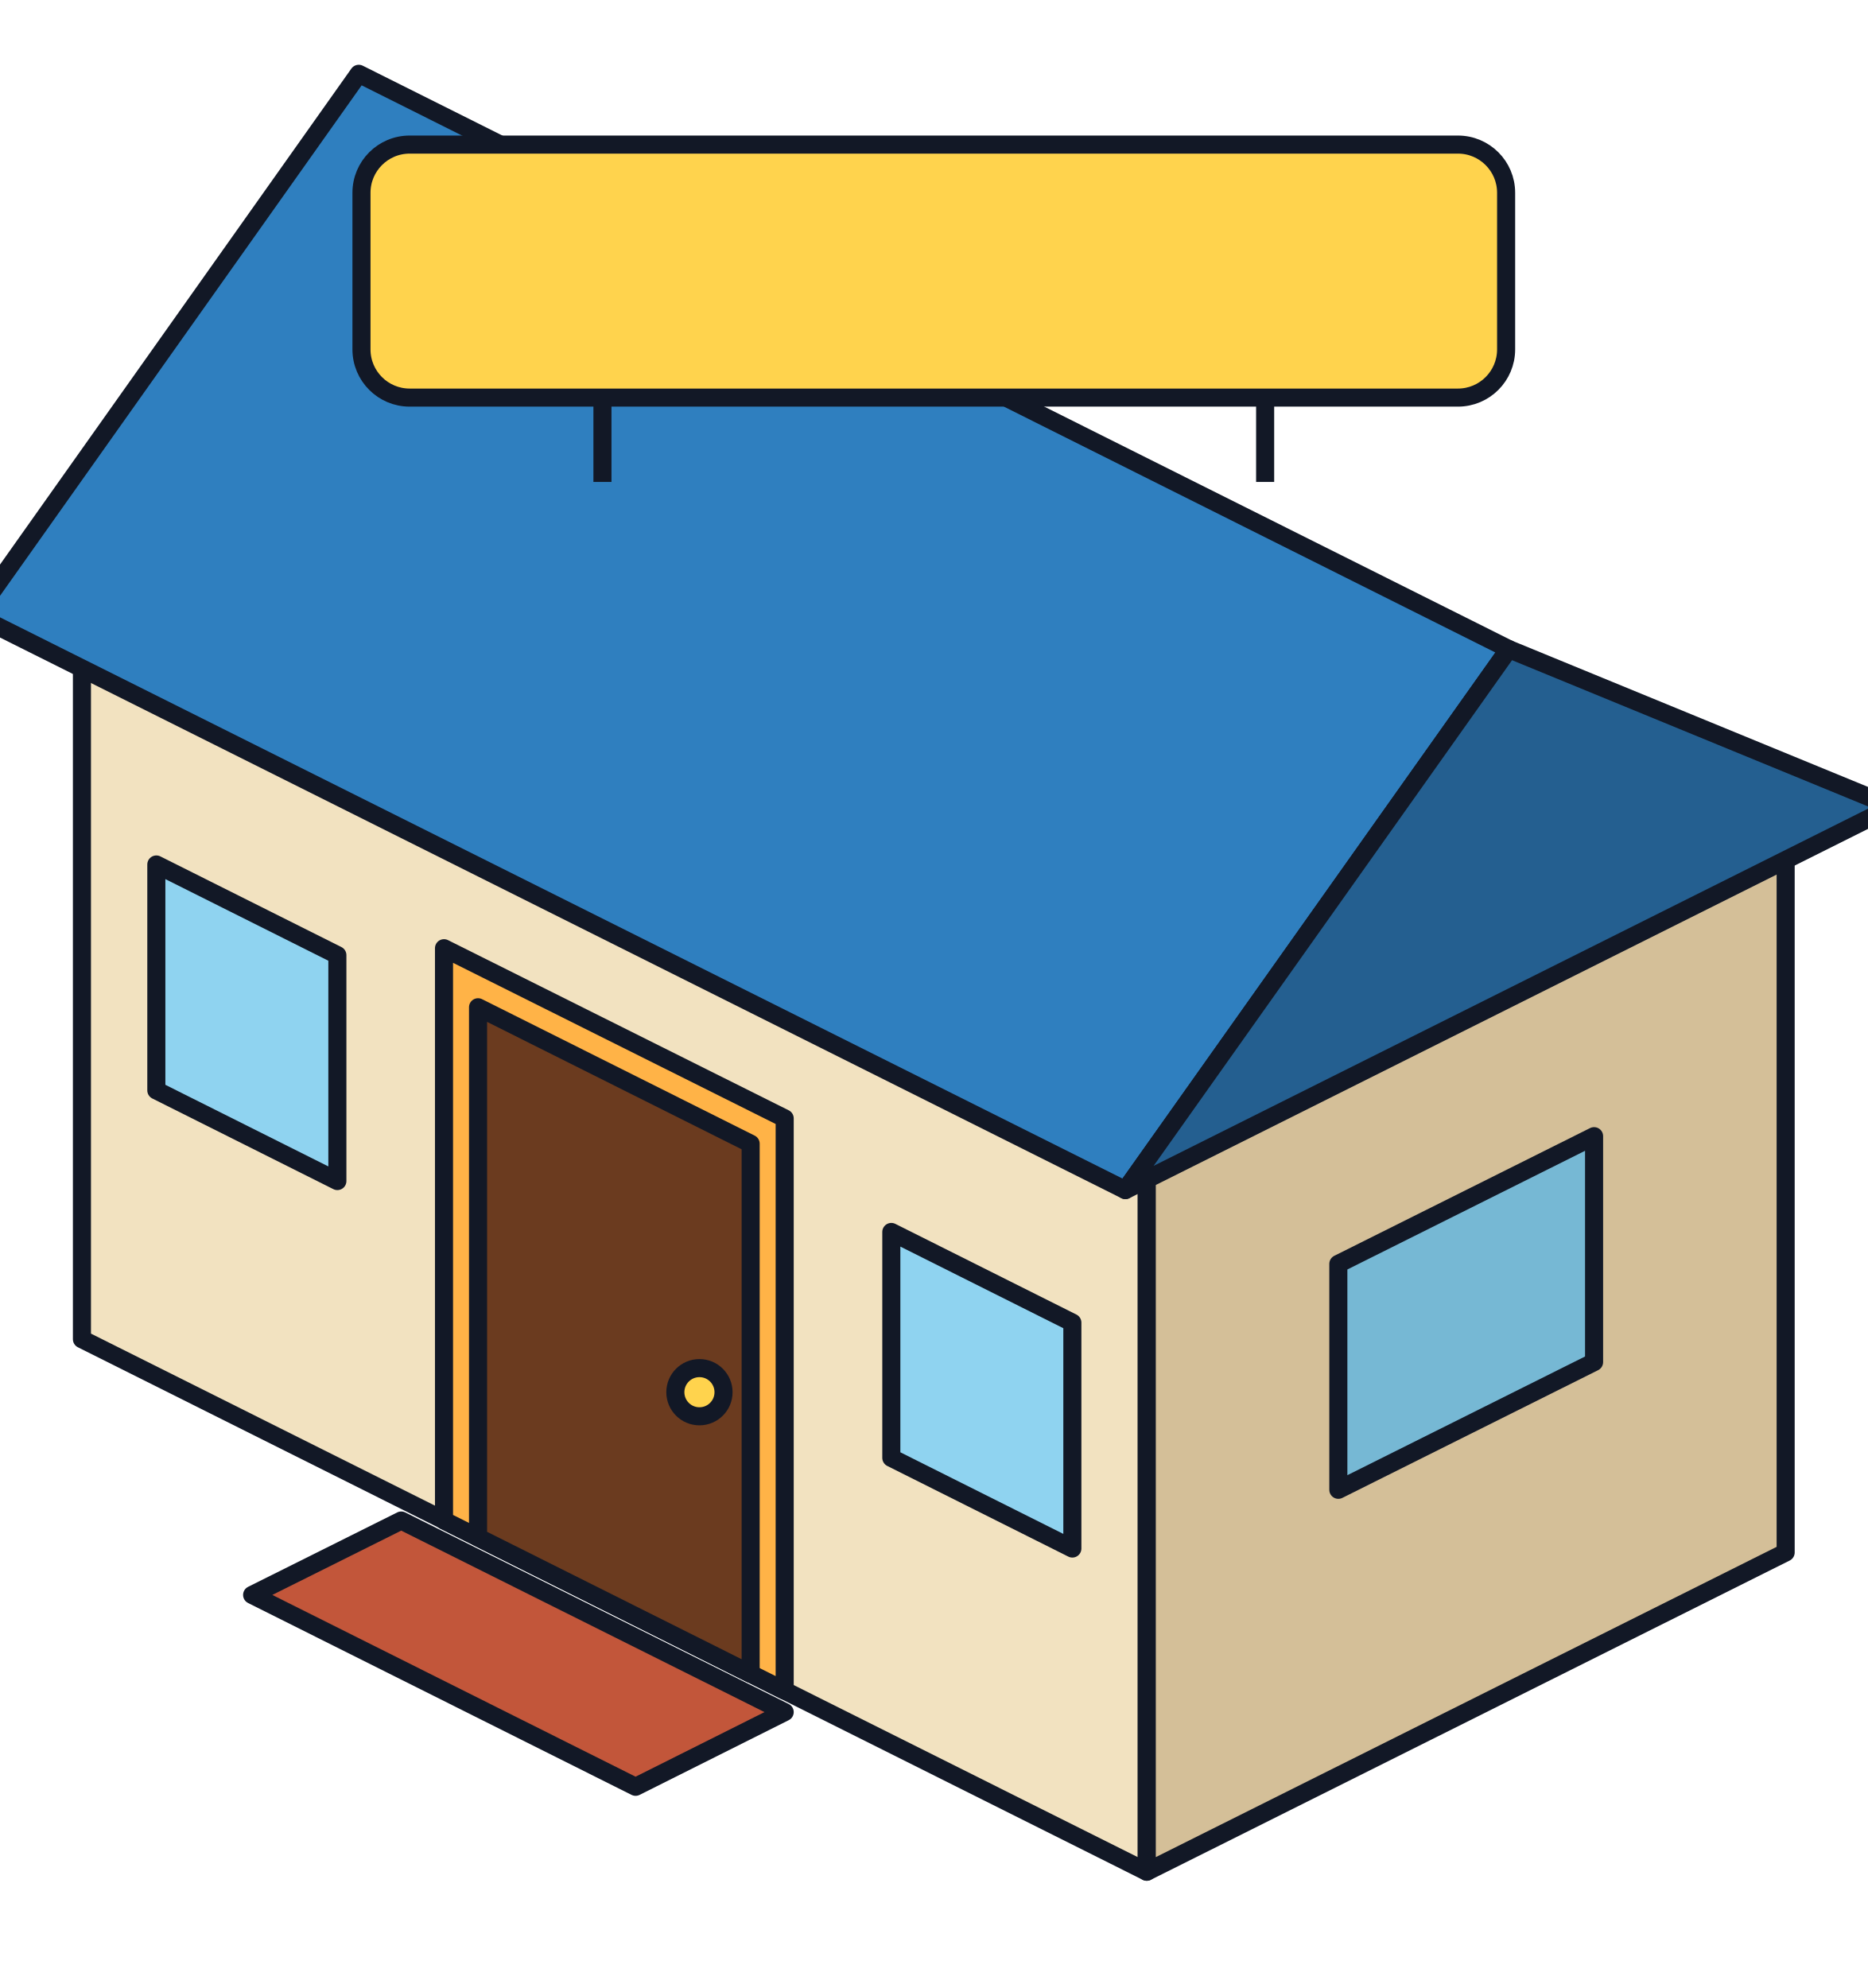
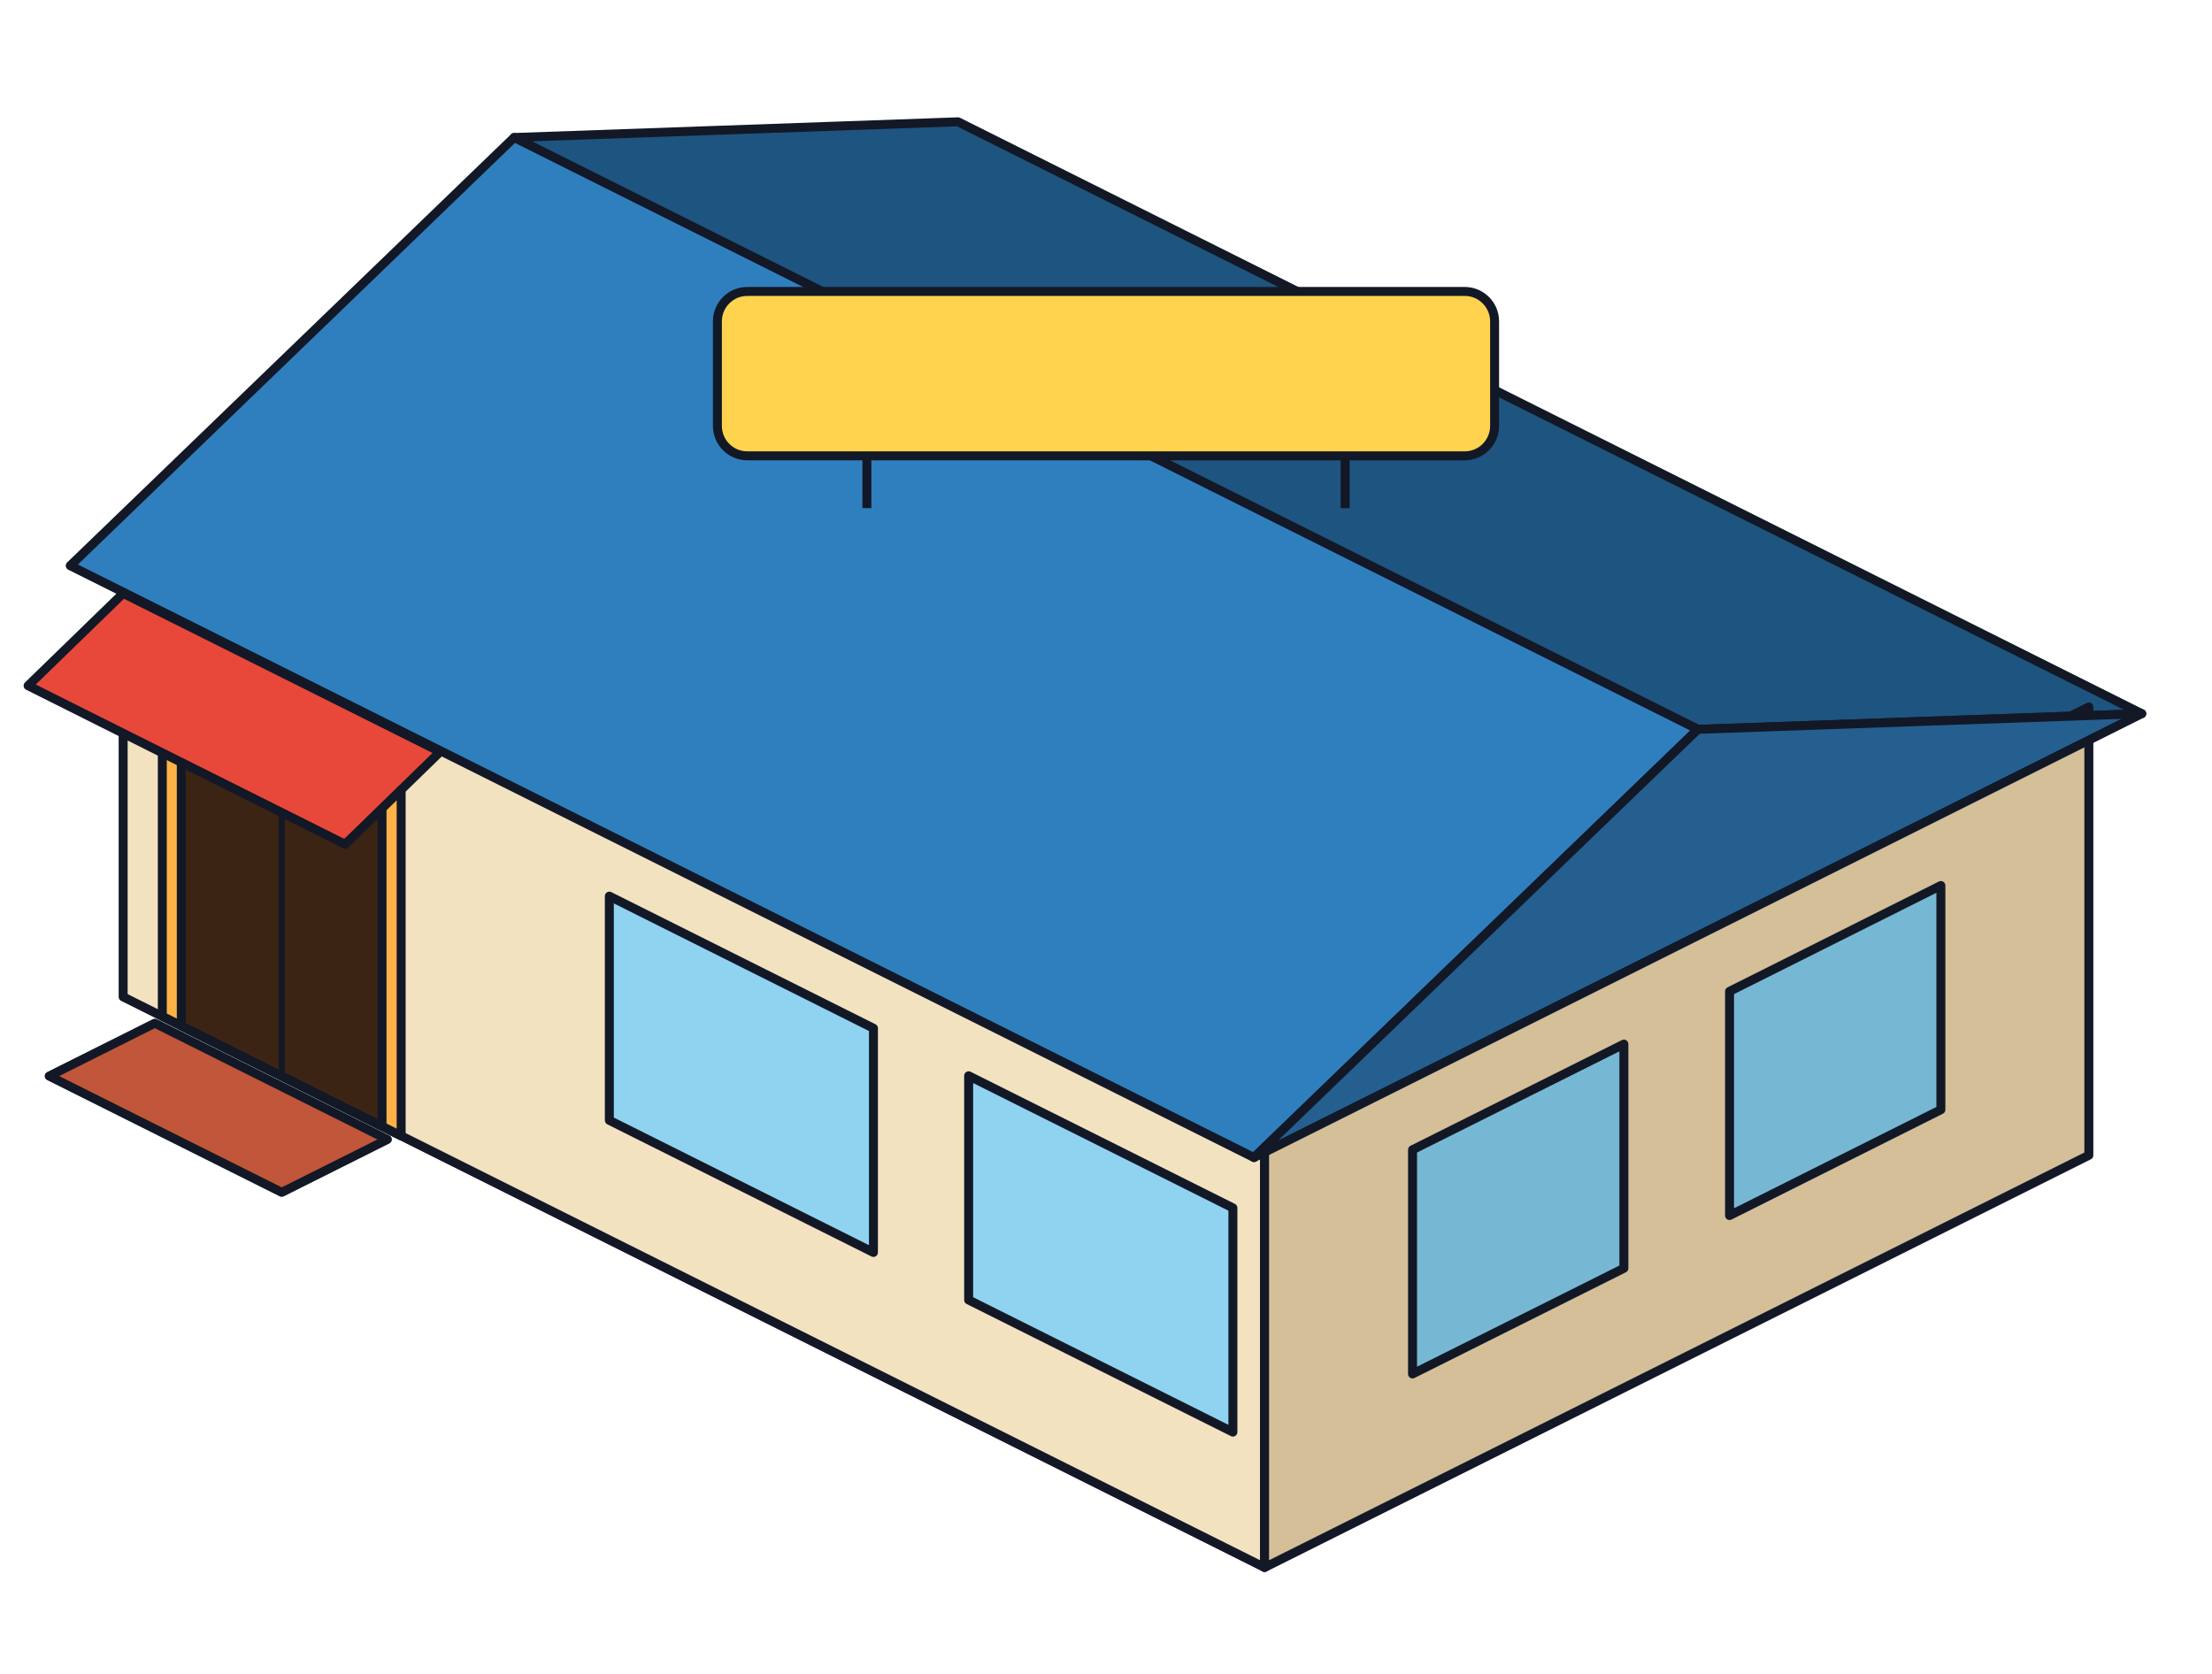
- <svg xmlns="http://www.w3.org/2000/svg" width="620" height="660" viewBox="0 0 620 660">
+ <svg xmlns="http://www.w3.org/2000/svg" width="1480" height="1120" viewBox="0 0 1480 1120">
  <g stroke="#121826" stroke-width="6" stroke-linejoin="round">
-     <polygon points="133.2,504.8 260.5,568.4 211.0,593.2 83.7,529.5" fill="#c2563a" />
-     <polygon points="27.2,444.6 380.7,621.4 380.7,371.4 27.2,194.6" fill="#f2e2c0" />
-     <polygon points="380.7,621.4 592.8,515.4 592.8,265.4 380.7,371.4" fill="#d4bf98" />
-     <polygon points="51.9,362.0 112.0,392.1 112.0,317.1 51.9,287.0" fill="#8fd3f0" />
-     <polygon points="295.9,484.0 356.0,514.1 356.0,439.1 295.9,409.0" fill="#8fd3f0" />
-     <polygon points="444.3,494.6 529.2,452.2 529.2,377.2 444.3,419.6" fill="#76b8d4" />
-     <polygon points="147.4,504.8 260.5,561.3 260.5,371.3 147.4,314.8" fill="#ffb347" />
-     <polygon points="158.7,510.4 249.2,555.7 249.2,379.7 158.7,334.4" fill="#6b3b1f" />
-     <circle cx="232.2" cy="462.2" r="8" fill="#ffd34d" />
-     <polygon points="-8.2,204.2 373.6,395.1 500.9,215.5 119.1,24.5" fill="#2f7fbf" />
-     <polygon points="373.6,395.1 628.2,267.8 500.9,215.5" fill="#245f90" />
-     <line x1="200.0" y1="120.0" x2="200.0" y2="160.0" />
-     <line x1="420.0" y1="120.0" x2="420.0" y2="160.0" />
-     <rect x="120.0" y="48.0" width="380" height="84" rx="16" fill="#ffd34d" />
+     <polygon points="641.0,81.5 1433.0,477.5 1136.0,488.0 344.0,92.0" fill="#1e5480" />
+     <polygon points="82.4,667.0 846.1,1048.8 846.1,748.8 82.4,367.0" fill="#f2e2c0" />
+     <polygon points="846.1,1048.8 1397.6,773.0 1397.6,473.0 846.1,748.8" fill="#d4bf98" />
+     <polygon points="407.7,749.6 584.4,838.0 584.4,688.0 407.7,599.6" fill="#8fd3f0" />
+     <polygon points="648.1,869.8 824.9,958.2 824.9,808.2 648.1,719.8" fill="#8fd3f0" />
+     <polygon points="945.1,919.3 1086.5,848.6 1086.5,698.6 945.1,769.3" fill="#76b8d4" />
+     <polygon points="1157.2,813.3 1298.6,742.5 1298.6,592.5 1157.2,663.3" fill="#76b8d4" />
+     <polygon points="103.6,684.6 259.2,762.4 188.5,797.8 32.9,720.0" fill="#c2563a" />
+     <polygon points="108.6,680.0 268.4,760.0 268.4,512.0 108.6,432.0" fill="#ffb347" />
+     <polygon points="121.3,686.4 255.6,753.6 255.6,523.6 121.3,456.4" fill="#3b2414" />
+     <line x1="188.5" y1="720.0" x2="188.5" y2="490.0" stroke-width="4" />
+     <polygon points="82.4,397.0 294.5,503.0 230.9,564.9 18.8,458.8" fill="#e8483a" />
+     <polygon points="47.0,378.5 839.0,774.5 1136.0,488.0 344.0,92.0" fill="#2f7fbf" />
+     <polygon points="839.0,774.5 1433.0,477.5 1136.0,488.0" fill="#245f90" />
+     <line x1="580.0" y1="290.0" x2="580.0" y2="340.0" />
+     <line x1="900.0" y1="290.0" x2="900.0" y2="340.0" />
+     <rect x="480.0" y="195.0" width="520" height="110" rx="20" fill="#ffd34d" />
  </g>
</svg>
